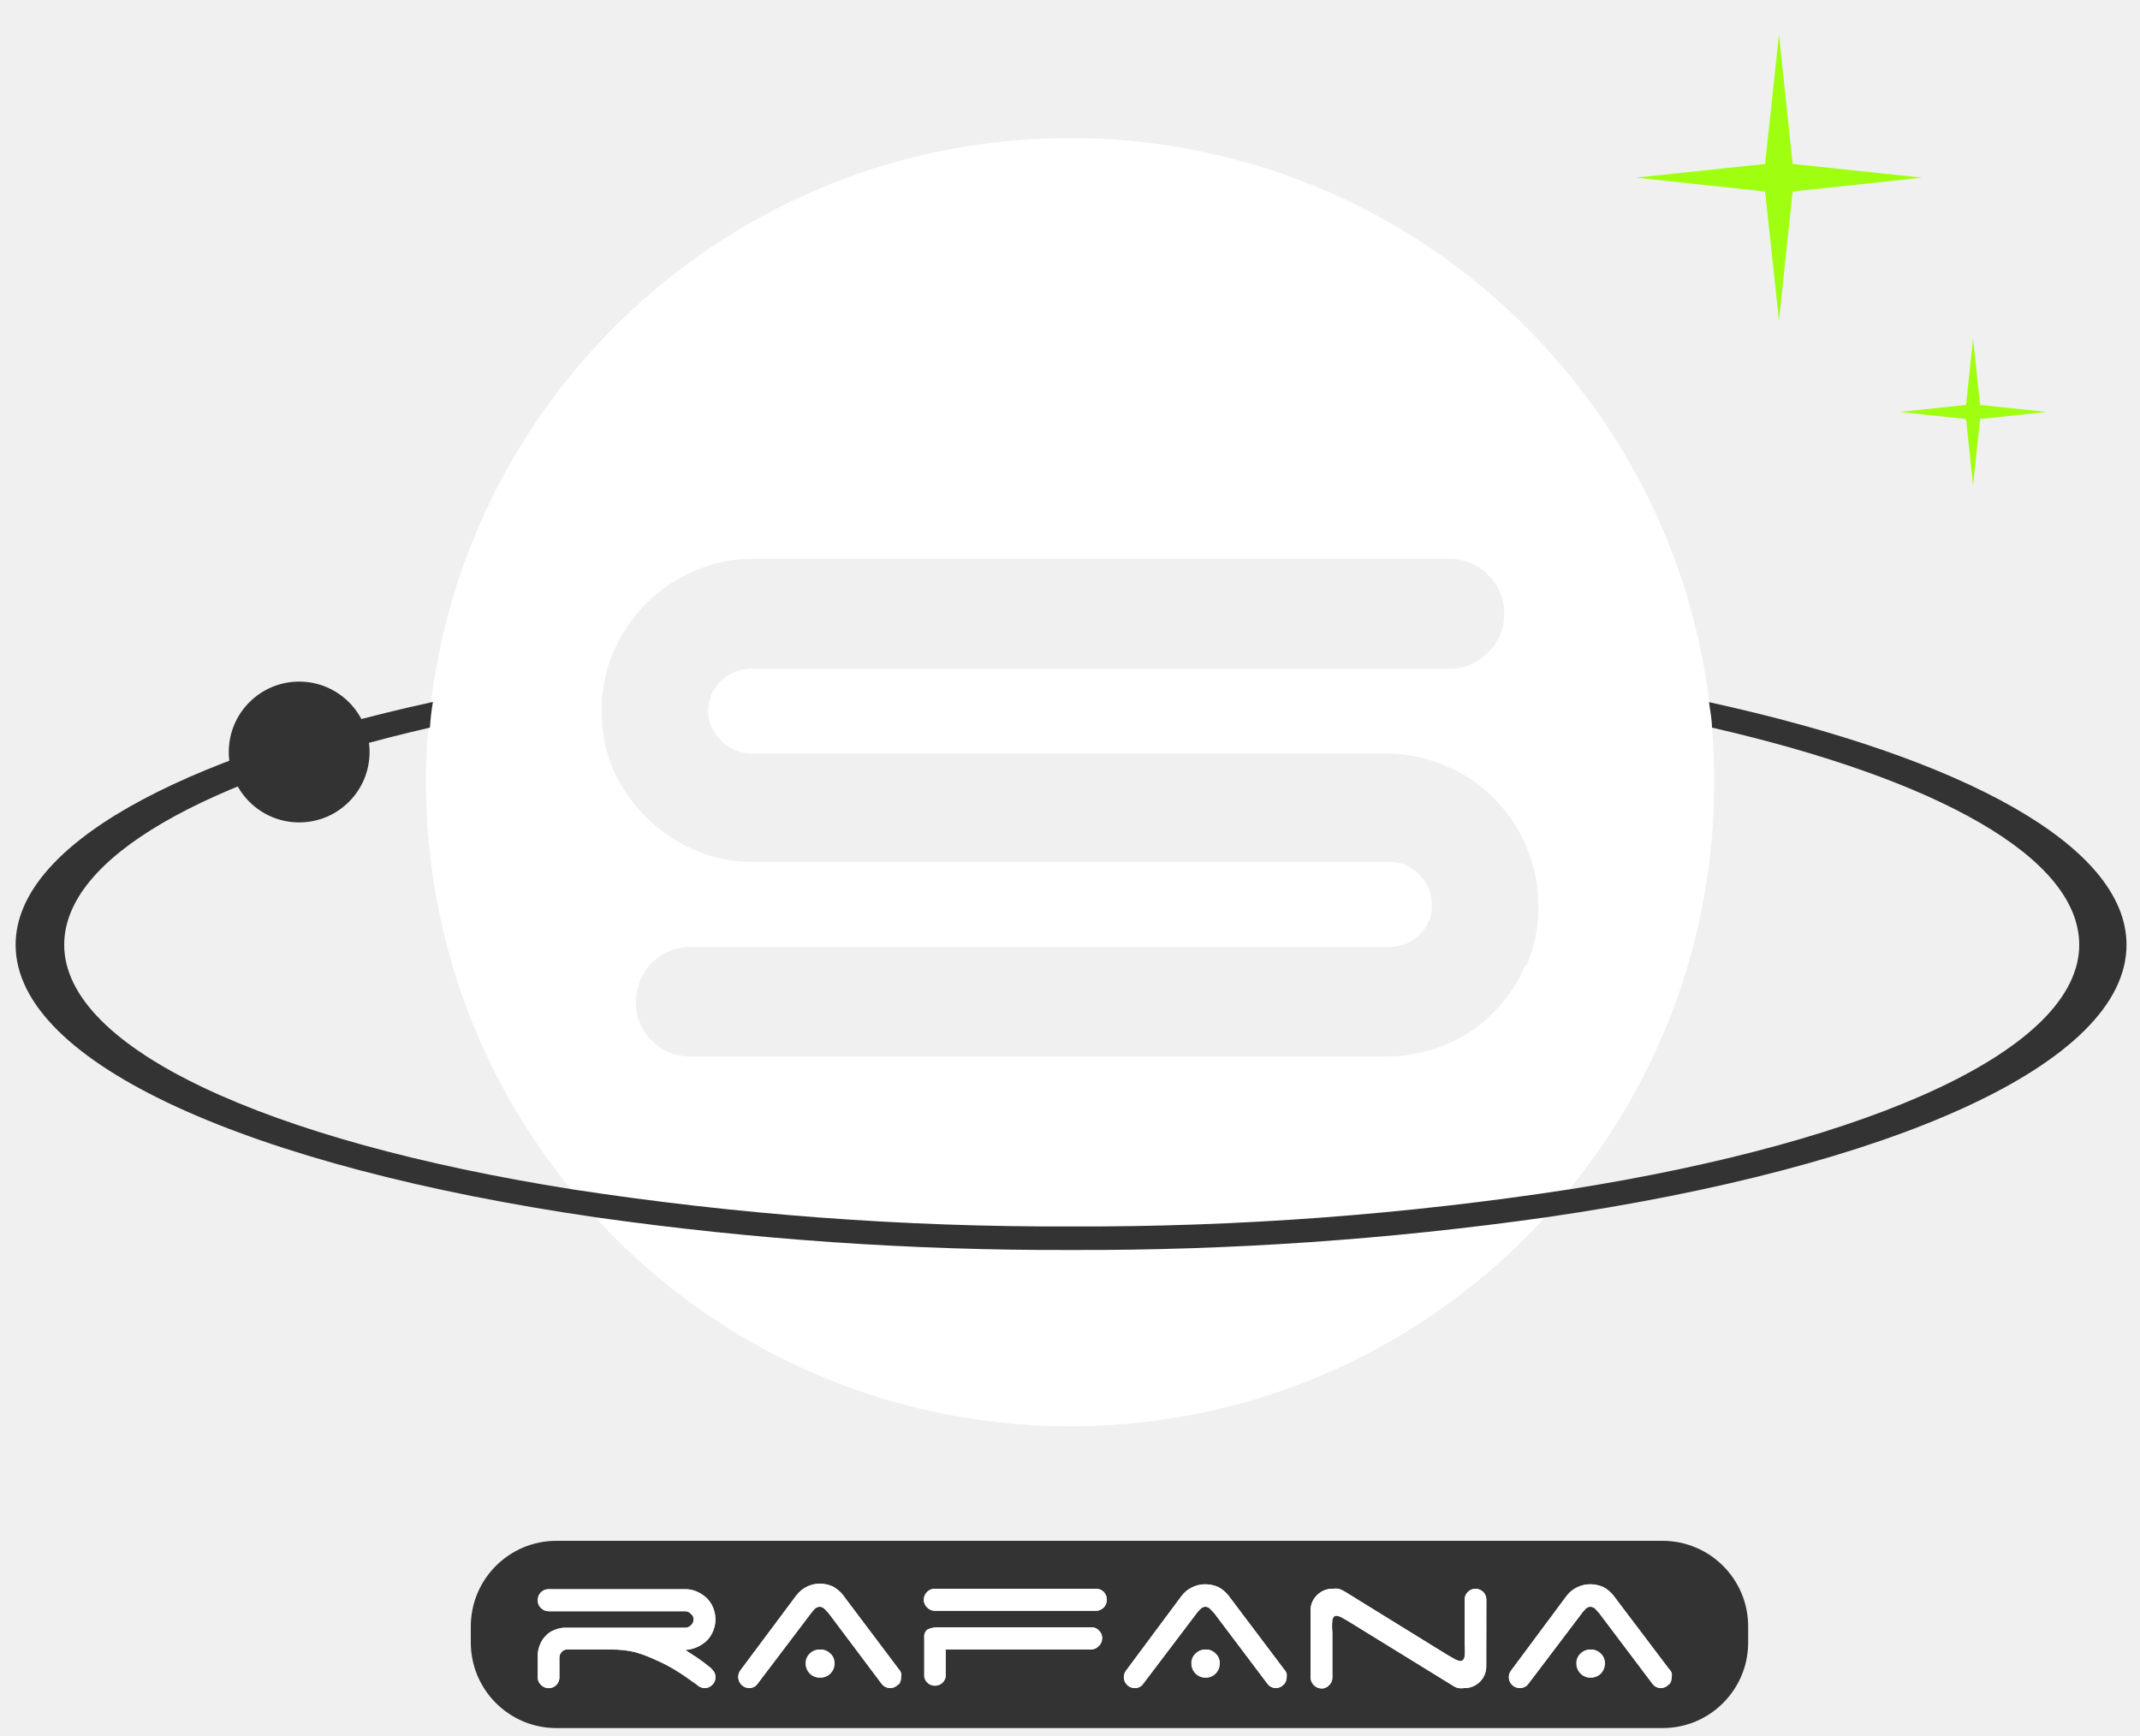
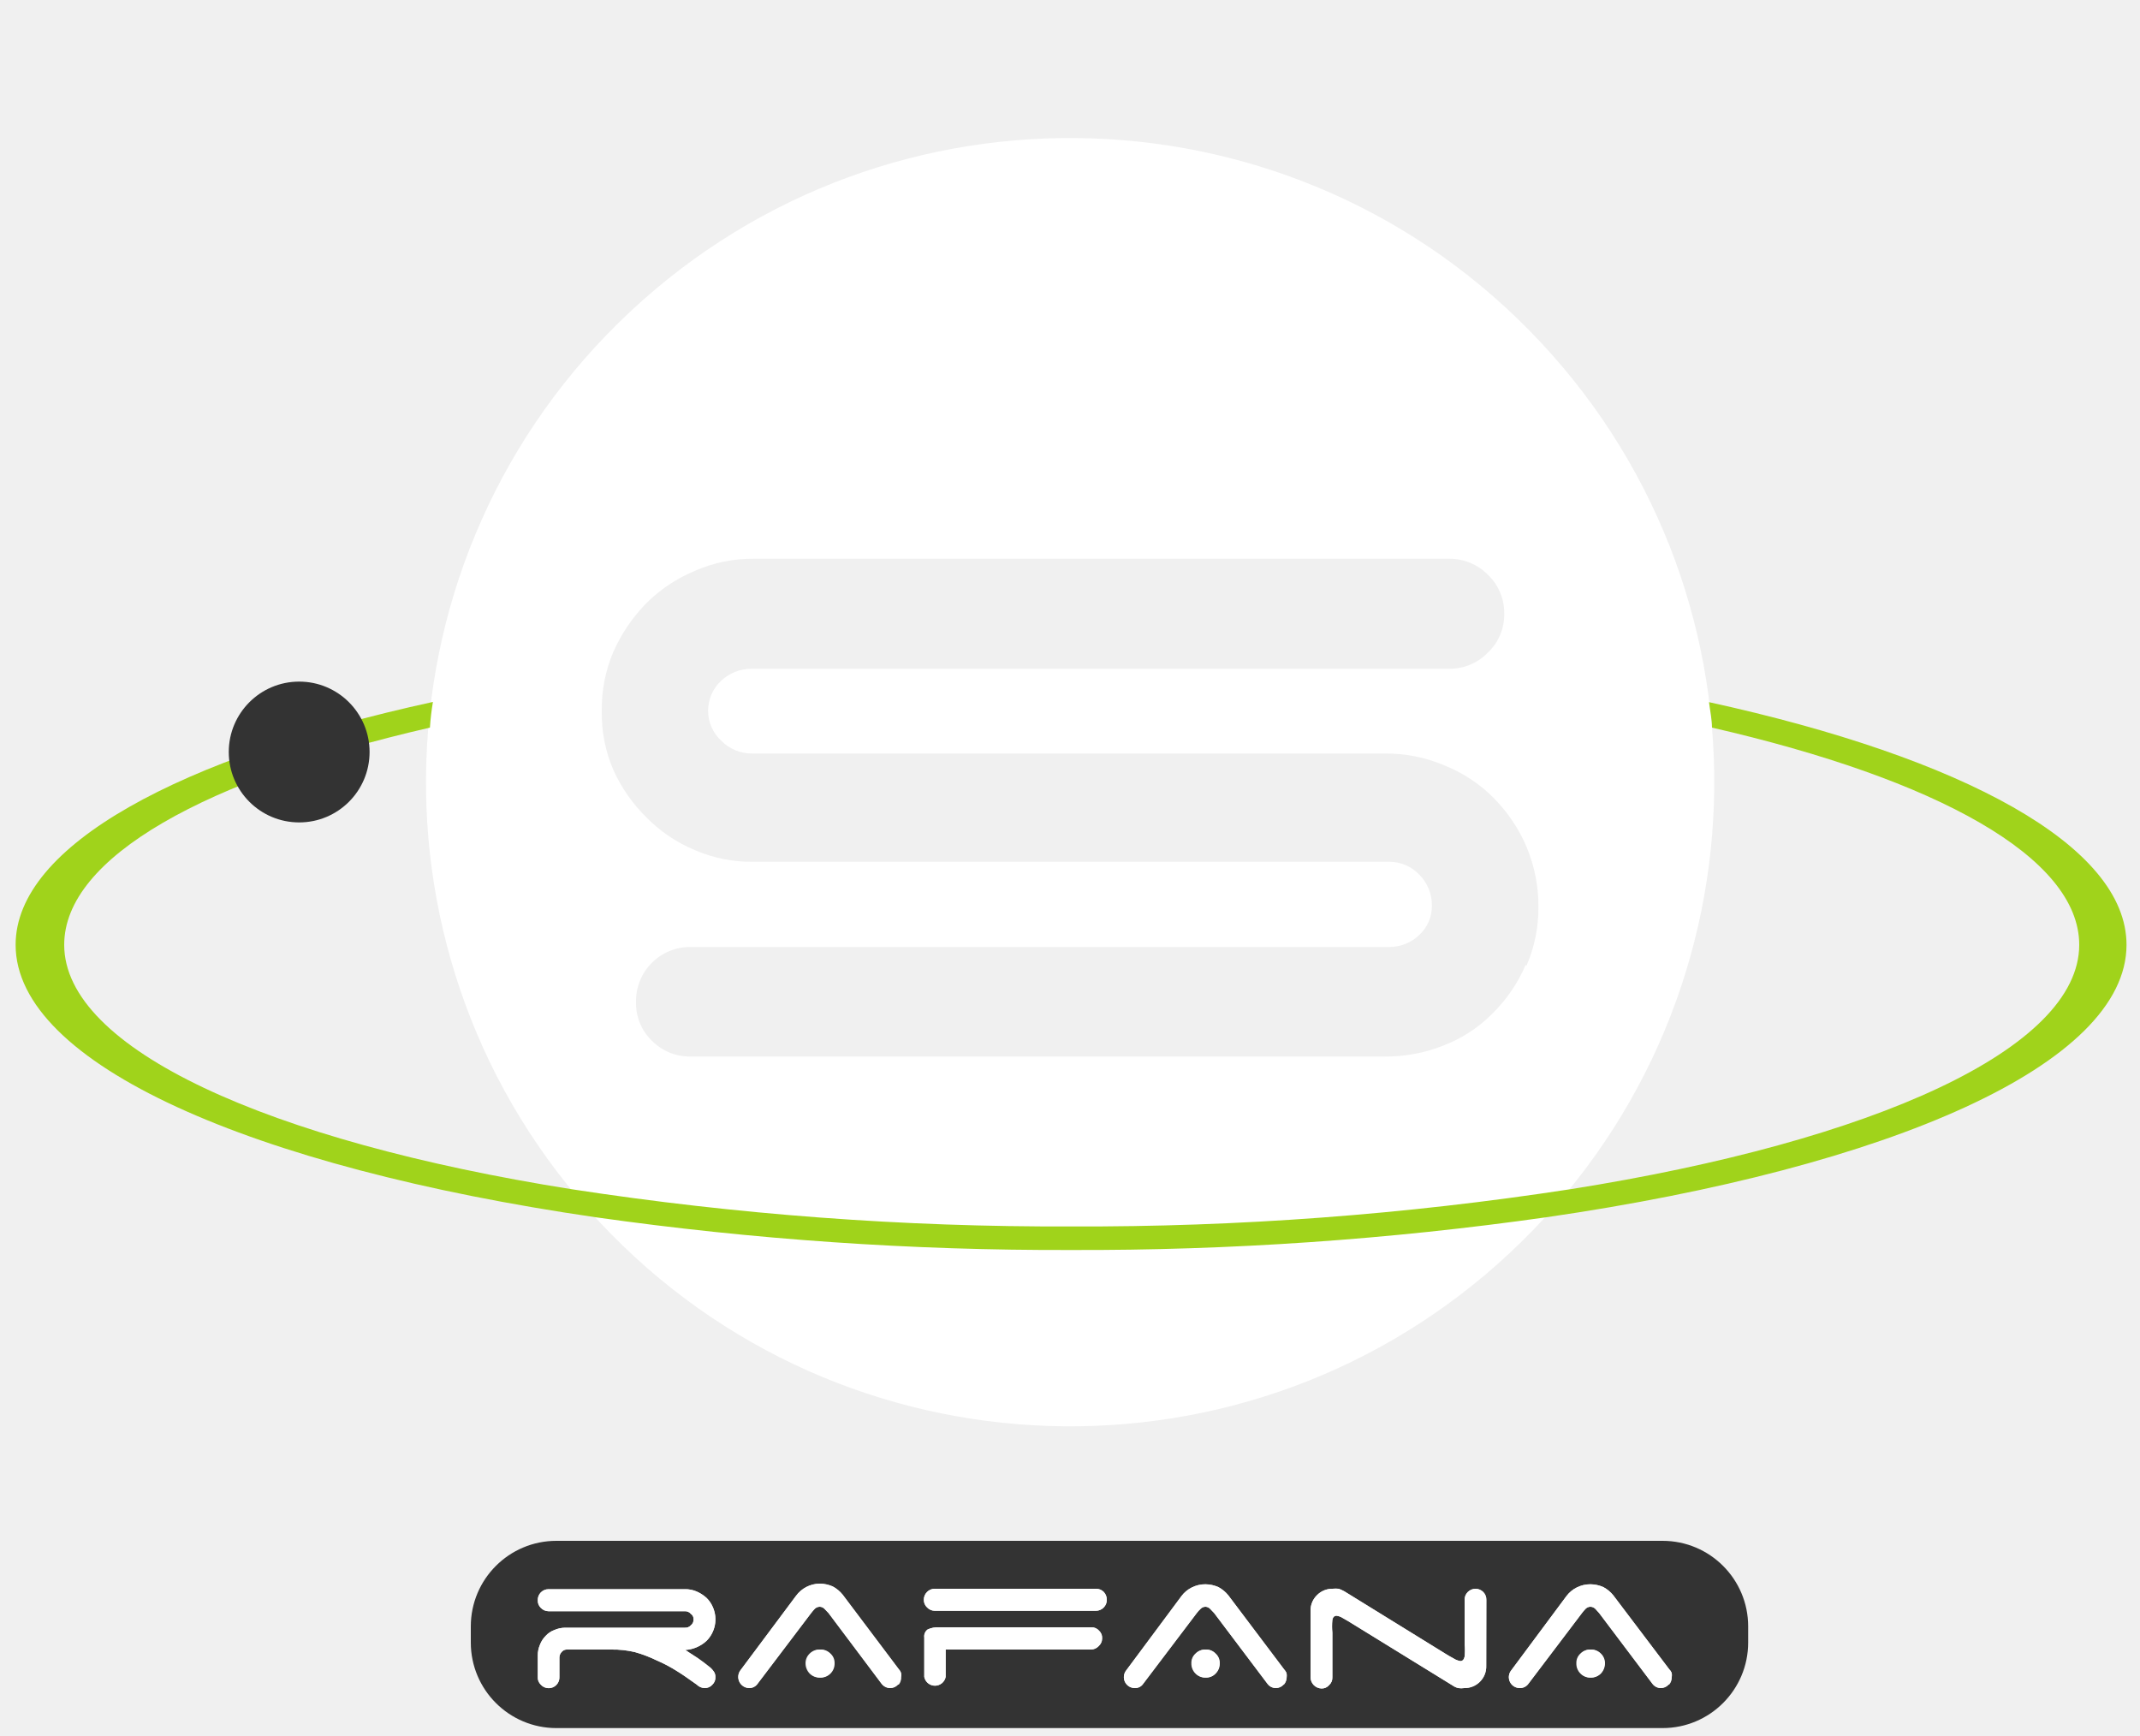
<svg xmlns="http://www.w3.org/2000/svg" id="Calque_3" data-name="Calque 3" viewBox="0 0 100 81.09">
  <defs>
-     <style>.cls-1{fill:#fff;}.cls-2{fill:#333;}.cls-3{fill:#a0ff11;}</style>
+     <style>.cls-1{fill:#fff;}.cls-2{fill:#333;}.cls-3{fill:#a0d31b;}</style>
  </defs>
  <path class="cls-1" d="M72,16a30.1,30.1,0,1,0-1.43,42.53A30.1,30.1,0,0,0,72,16Zm-.71,29.09a7.06,7.06,0,0,1-1.53,2.25,6.43,6.43,0,0,1-2.27,1.5,7.26,7.26,0,0,1-2.82.53H32.28a2.49,2.49,0,0,1-1.82-.74,2.44,2.44,0,0,1-.74-1.82,2.53,2.53,0,0,1,2.56-2.56H64.94a2,2,0,0,0,1.39-.57,1.82,1.82,0,0,0,.58-1.36,2,2,0,0,0-.58-1.44,1.91,1.91,0,0,0-1.39-.61H35.23a6.65,6.65,0,0,1-2.77-.55,6.9,6.9,0,0,1-2.26-1.53A7.4,7.4,0,0,1,28.67,36a6.65,6.65,0,0,1-.55-2.77,6.81,6.81,0,0,1,.55-2.79,7.66,7.66,0,0,1,1.53-2.25,7,7,0,0,1,2.26-1.51,6.66,6.66,0,0,1,2.77-.57H67.72a2.5,2.5,0,0,1,1.81.75,2.45,2.45,0,0,1,.76,1.81,2.42,2.42,0,0,1-.76,1.82,2.47,2.47,0,0,1-1.81.76H35.12a2.07,2.07,0,0,0-1.41.55,1.91,1.91,0,0,0,0,2.82,2,2,0,0,0,1.41.59H64.71a6.93,6.93,0,0,1,2.82.57,6.74,6.74,0,0,1,2.27,1.51,7.38,7.38,0,0,1,1.53,2.27,7.2,7.2,0,0,1,.56,2.82A6.82,6.82,0,0,1,71.33,45.13Z" />
  <path class="cls-2" d="M77.69,72H26a4,4,0,0,0-4,4v.75a4,4,0,0,0,4,4H77.69a4,4,0,0,0,4-4V76A4,4,0,0,0,77.69,72ZM32.54,77.45c.2.14.4.29.61.46a.9.9,0,0,1,.2.19.42.42,0,0,1,.08.26.45.45,0,0,1-.14.36.46.46,0,0,1-.36.16.53.53,0,0,1-.37-.16c-.29-.2-.58-.42-.89-.61a6.78,6.78,0,0,0-1-.53,6,6,0,0,0-1-.38,4.42,4.42,0,0,0-1.1-.12H26.47a.31.31,0,0,0-.23.12.38.38,0,0,0-.1.26v.9a.5.5,0,0,1-.87.36.45.45,0,0,1-.14-.36v-1a1.24,1.24,0,0,1,.1-.5,1.17,1.17,0,0,1,.27-.42,1,1,0,0,1,.4-.27,1.26,1.26,0,0,1,.51-.11H32a.34.34,0,0,0,.28-.11.33.33,0,0,0,.13-.28.29.29,0,0,0-.13-.26.34.34,0,0,0-.28-.12H25.63a.5.5,0,0,1-.36-.16.46.46,0,0,1-.14-.35.5.5,0,0,1,.5-.52H32a1.33,1.33,0,0,1,.56.11,1.74,1.74,0,0,1,.46.3,1.37,1.37,0,0,1,.3.45,1.42,1.42,0,0,1-.3,1.55,1.61,1.61,0,0,1-1,.43h0Zm6.23.75a.63.63,0,0,1-.47.19.64.64,0,0,1-.47-.19.69.69,0,0,1-.19-.48.62.62,0,0,1,.19-.45.64.64,0,0,1,.47-.19.63.63,0,0,1,.47.19.58.58,0,0,1,.19.45A.65.65,0,0,1,38.77,78.2Zm3.19.52a.46.46,0,0,1-.36.16.51.51,0,0,1-.41-.21l-2.47-3.29-.19-.2a.32.32,0,0,0-.23-.1.34.34,0,0,0-.23.1,2.3,2.3,0,0,0-.17.2l-2.5,3.3a.47.47,0,0,1-.39.2.52.52,0,0,1-.41-.83l2.59-3.47A1.39,1.39,0,0,1,38.3,74a1.55,1.55,0,0,1,.61.13,1.51,1.51,0,0,1,.47.39L42,78a.44.44,0,0,1,.1.16.38.38,0,0,1,0,.19A.46.46,0,0,1,42,78.72Zm9.38-1.8a.5.5,0,0,1-.36.16H44.19v1.28a.51.51,0,0,1-1,0V76.52a.4.4,0,0,1,.16-.38,1.14,1.14,0,0,1,.52-.1H51a.46.46,0,0,1,.36.16.45.45,0,0,1,.15.35A.48.48,0,0,1,51.34,76.92Zm.24-1.81a.51.51,0,0,1-.37.16H43.68a.5.5,0,0,1-.36-.16.47.47,0,0,1-.15-.35.5.5,0,0,1,.15-.37.49.49,0,0,1,.36-.15h7.53a.5.5,0,0,1,.37.15.53.53,0,0,1,.14.37A.5.5,0,0,1,51.58,75.11Zm5.21,3.09a.6.6,0,0,1-.46.19.63.63,0,0,1-.47-.19.65.65,0,0,1-.19-.48.58.58,0,0,1,.19-.45.63.63,0,0,1,.47-.19.6.6,0,0,1,.46.19.58.58,0,0,1,.19.45A.65.65,0,0,1,56.79,78.2Zm3.19.52a.46.46,0,0,1-.36.16.49.49,0,0,1-.4-.21l-2.48-3.29-.19-.2a.32.32,0,0,0-.22-.1.32.32,0,0,0-.23.1,1.46,1.46,0,0,0-.18.2l-2.5,3.3a.45.45,0,0,1-.39.2.51.51,0,0,1-.4-.83l2.58-3.47a1.35,1.35,0,0,1,.48-.4,1.4,1.4,0,0,1,.64-.15,1.54,1.54,0,0,1,.6.13,1.51,1.51,0,0,1,.47.39L60,78a.64.64,0,0,1,.11.16.38.38,0,0,1,0,.19A.46.46,0,0,1,60,78.72Zm9.47-.88a1,1,0,0,1-.29.74,1,1,0,0,1-.73.3.93.93,0,0,1-.29,0,.77.77,0,0,1-.26-.12l-4.87-3-.33-.19a.67.67,0,0,0-.22-.07c-.11,0-.18.07-.2.2a3,3,0,0,0,0,.59v2.09a.46.46,0,0,1-.15.36.45.45,0,0,1-.36.16.53.53,0,0,1-.51-.52V75.27a1,1,0,0,1,.3-.73,1,1,0,0,1,.72-.3,1.54,1.54,0,0,1,.3,0,2.06,2.06,0,0,1,.26.12l4.86,3,.34.19a.9.9,0,0,0,.22.07c.1,0,.17-.07.2-.21a3,3,0,0,0,0-.59V74.76a.5.5,0,0,1,.15-.37.51.51,0,0,1,.72,0,.5.5,0,0,1,.15.37Zm5.34.36a.64.64,0,0,1-.47.19.63.63,0,0,1-.47-.19.65.65,0,0,1-.19-.48.58.58,0,0,1,.19-.45.63.63,0,0,1,.47-.19.64.64,0,0,1,.47.19.62.62,0,0,1,.19.45A.69.69,0,0,1,74.79,78.2Zm3.18.52a.46.46,0,0,1-.36.16.49.49,0,0,1-.4-.21l-2.48-3.29-.18-.2a.34.34,0,0,0-.23-.1.32.32,0,0,0-.23.1,2.3,2.3,0,0,0-.17.2l-2.5,3.3a.48.48,0,0,1-.4.2.51.51,0,0,1-.4-.83l2.58-3.47a1.35,1.35,0,0,1,.48-.4,1.4,1.4,0,0,1,.64-.15,1.54,1.54,0,0,1,.6.13,1.51,1.51,0,0,1,.47.39L78,78a.46.46,0,0,1,.11.16.38.38,0,0,1,0,.19A.46.46,0,0,1,78,78.72Z" />
  <path class="cls-1" d="M75,77.72a.69.69,0,0,1-.19.48.64.64,0,0,1-.47.19.63.63,0,0,1-.47-.19.65.65,0,0,1-.19-.48.58.58,0,0,1,.19-.45.63.63,0,0,1,.47-.19.64.64,0,0,1,.47.19A.62.62,0,0,1,75,77.72Z" />
  <path class="cls-1" d="M78.12,78.36a.53.53,0,0,1-.51.52.49.49,0,0,1-.4-.21l-2.48-3.29-.18-.2a.34.34,0,0,0-.23-.1.32.32,0,0,0-.23.1,2.3,2.3,0,0,0-.17.2l-2.5,3.3a.48.48,0,0,1-.4.2.51.51,0,0,1-.4-.83l2.58-3.47a1.35,1.35,0,0,1,.48-.4,1.4,1.4,0,0,1,.64-.15,1.54,1.54,0,0,1,.6.13,1.51,1.51,0,0,1,.47.39L78,78a.46.46,0,0,1,.11.16A.38.38,0,0,1,78.12,78.36Z" />
  <path class="cls-1" d="M69.45,74.76v3.08a1,1,0,0,1-.29.74,1,1,0,0,1-.73.3.93.93,0,0,1-.29,0,.77.77,0,0,1-.26-.12l-4.87-3-.33-.19a.67.67,0,0,0-.22-.07c-.11,0-.18.07-.2.2a3,3,0,0,0,0,.59v2.09a.46.46,0,0,1-.15.36.45.45,0,0,1-.36.16.53.53,0,0,1-.51-.52V75.27a1,1,0,0,1,.3-.73,1,1,0,0,1,.72-.3,1.54,1.54,0,0,1,.3,0,2.06,2.06,0,0,1,.26.12l4.86,3,.34.19a.9.9,0,0,0,.22.07c.1,0,.17-.07.2-.21a3,3,0,0,0,0-.59V74.76a.5.5,0,0,1,.15-.37.51.51,0,0,1,.72,0A.5.5,0,0,1,69.45,74.76Z" />
  <path class="cls-1" d="M57,77.72a.65.65,0,0,1-.19.48.6.6,0,0,1-.46.19.63.63,0,0,1-.47-.19.65.65,0,0,1-.19-.48.58.58,0,0,1,.19-.45.63.63,0,0,1,.47-.19.6.6,0,0,1,.46.19A.58.58,0,0,1,57,77.72Z" />
  <path class="cls-1" d="M60.13,78.36a.53.53,0,0,1-.51.52.49.49,0,0,1-.4-.21l-2.48-3.29-.19-.2a.32.32,0,0,0-.22-.1.32.32,0,0,0-.23.1,1.46,1.46,0,0,0-.18.2l-2.5,3.3a.45.45,0,0,1-.39.2.51.51,0,0,1-.4-.83l2.58-3.47a1.35,1.35,0,0,1,.48-.4,1.4,1.4,0,0,1,.64-.15,1.54,1.54,0,0,1,.6.13,1.51,1.51,0,0,1,.47.39L60,78a.64.64,0,0,1,.11.16A.38.38,0,0,1,60.13,78.36Z" />
  <path class="cls-1" d="M51.49,76.55a.48.48,0,0,1-.15.37.5.5,0,0,1-.36.16H44.19v1.28a.51.51,0,0,1-1,0V76.52a.4.4,0,0,1,.16-.38,1.14,1.14,0,0,1,.52-.1H51a.46.46,0,0,1,.36.16A.45.45,0,0,1,51.49,76.55Z" />
  <path class="cls-1" d="M39,77.72a.65.65,0,0,1-.19.48.63.63,0,0,1-.47.19.64.64,0,0,1-.47-.19.69.69,0,0,1-.19-.48.62.62,0,0,1,.19-.45.64.64,0,0,1,.47-.19.63.63,0,0,1,.47.19A.58.58,0,0,1,39,77.72Z" />
  <path class="cls-1" d="M51.72,74.76a.5.5,0,0,1-.14.35.51.51,0,0,1-.37.16H43.68a.5.5,0,0,1-.36-.16.47.47,0,0,1-.15-.35.5.5,0,0,1,.15-.37.49.49,0,0,1,.36-.15h7.53a.5.5,0,0,1,.37.15A.53.53,0,0,1,51.72,74.76Z" />
  <path class="cls-1" d="M42.11,78.36a.53.53,0,0,1-.51.52.51.51,0,0,1-.41-.21l-2.47-3.29-.19-.2a.32.32,0,0,0-.23-.1.34.34,0,0,0-.23.1,2.3,2.3,0,0,0-.17.2l-2.5,3.3a.47.47,0,0,1-.39.2.52.52,0,0,1-.41-.83l2.59-3.47A1.39,1.39,0,0,1,38.3,74a1.55,1.55,0,0,1,.61.13,1.51,1.51,0,0,1,.47.39L42,78a.44.44,0,0,1,.1.16A.38.38,0,0,1,42.11,78.36Z" />
  <path class="cls-1" d="M33.35,78.1a.42.42,0,0,1,.08.26.45.45,0,0,1-.14.36.46.46,0,0,1-.36.16.53.53,0,0,1-.37-.16c-.29-.2-.58-.42-.89-.61a6.78,6.78,0,0,0-1-.53,6,6,0,0,0-1-.38,4.42,4.42,0,0,0-1.1-.12H26.47a.31.31,0,0,0-.23.12.38.38,0,0,0-.1.26v.9a.5.5,0,0,1-.87.36.45.45,0,0,1-.14-.36v-1a1.24,1.24,0,0,1,.1-.5,1.17,1.17,0,0,1,.27-.42,1,1,0,0,1,.4-.27,1.26,1.26,0,0,1,.51-.11H32a.34.34,0,0,0,.28-.11.33.33,0,0,0,.13-.28.29.29,0,0,0-.13-.26.34.34,0,0,0-.28-.12H25.63a.5.5,0,0,1-.36-.16.46.46,0,0,1-.14-.35.5.5,0,0,1,.5-.52H32a1.33,1.33,0,0,1,.56.11,1.74,1.74,0,0,1,.46.3,1.37,1.37,0,0,1,.3.45,1.42,1.42,0,0,1-.3,1.55,1.61,1.61,0,0,1-1,.43h0l.58.37c.2.14.4.29.61.46A.9.9,0,0,1,33.35,78.1Z" />
-   <polygon class="cls-3" points="83.13 1.61 83.77 7.66 89.82 8.3 83.77 8.95 83.13 14.99 82.48 8.95 76.44 8.3 82.48 7.66 83.13 1.61" />
-   <polygon class="cls-3" points="92.2 15.81 92.53 18.92 95.64 19.25 92.53 19.58 92.2 22.69 91.87 19.58 88.76 19.25 91.87 18.92 92.2 15.81" />
-   <path class="cls-2" d="M99.37,44.15c0,5.57-11,10.39-27.11,12.73a154.46,154.46,0,0,1-22.21,1.53,154.7,154.7,0,0,1-22.22-1.53C11.76,54.54.73,49.71.73,44.15c0-4.63,7.64-8.76,19.5-11.35a11.58,11.58,0,0,0-.14,1.2C9.61,36.41,3,40.06,3,44.15,3,49,12.52,53.32,26.71,55.57a150,150,0,0,0,23.34,1.74,149.82,149.82,0,0,0,23.33-1.74C87.59,53.32,97.16,49,97.16,44.15,97.16,40.06,90.5,36.41,80,34c0-.39-.09-.79-.14-1.19C91.74,35.41,99.37,39.52,99.37,44.15Z" />
+   <path class="cls-3" d="M99.37,44.15c0,5.57-11,10.39-27.11,12.73a154.46,154.46,0,0,1-22.21,1.53,154.7,154.7,0,0,1-22.22-1.53C11.76,54.54.73,49.71.73,44.15c0-4.63,7.64-8.76,19.5-11.35a11.58,11.58,0,0,0-.14,1.2C9.61,36.41,3,40.06,3,44.15,3,49,12.52,53.32,26.71,55.57a150,150,0,0,0,23.34,1.74,149.82,149.82,0,0,0,23.33-1.74C87.59,53.32,97.16,49,97.16,44.15,97.16,40.06,90.5,36.41,80,34c0-.39-.09-.79-.14-1.19C91.74,35.41,99.37,39.52,99.37,44.15Z" />
  <circle class="cls-2" cx="13.98" cy="35.14" r="3.29" />
</svg>
